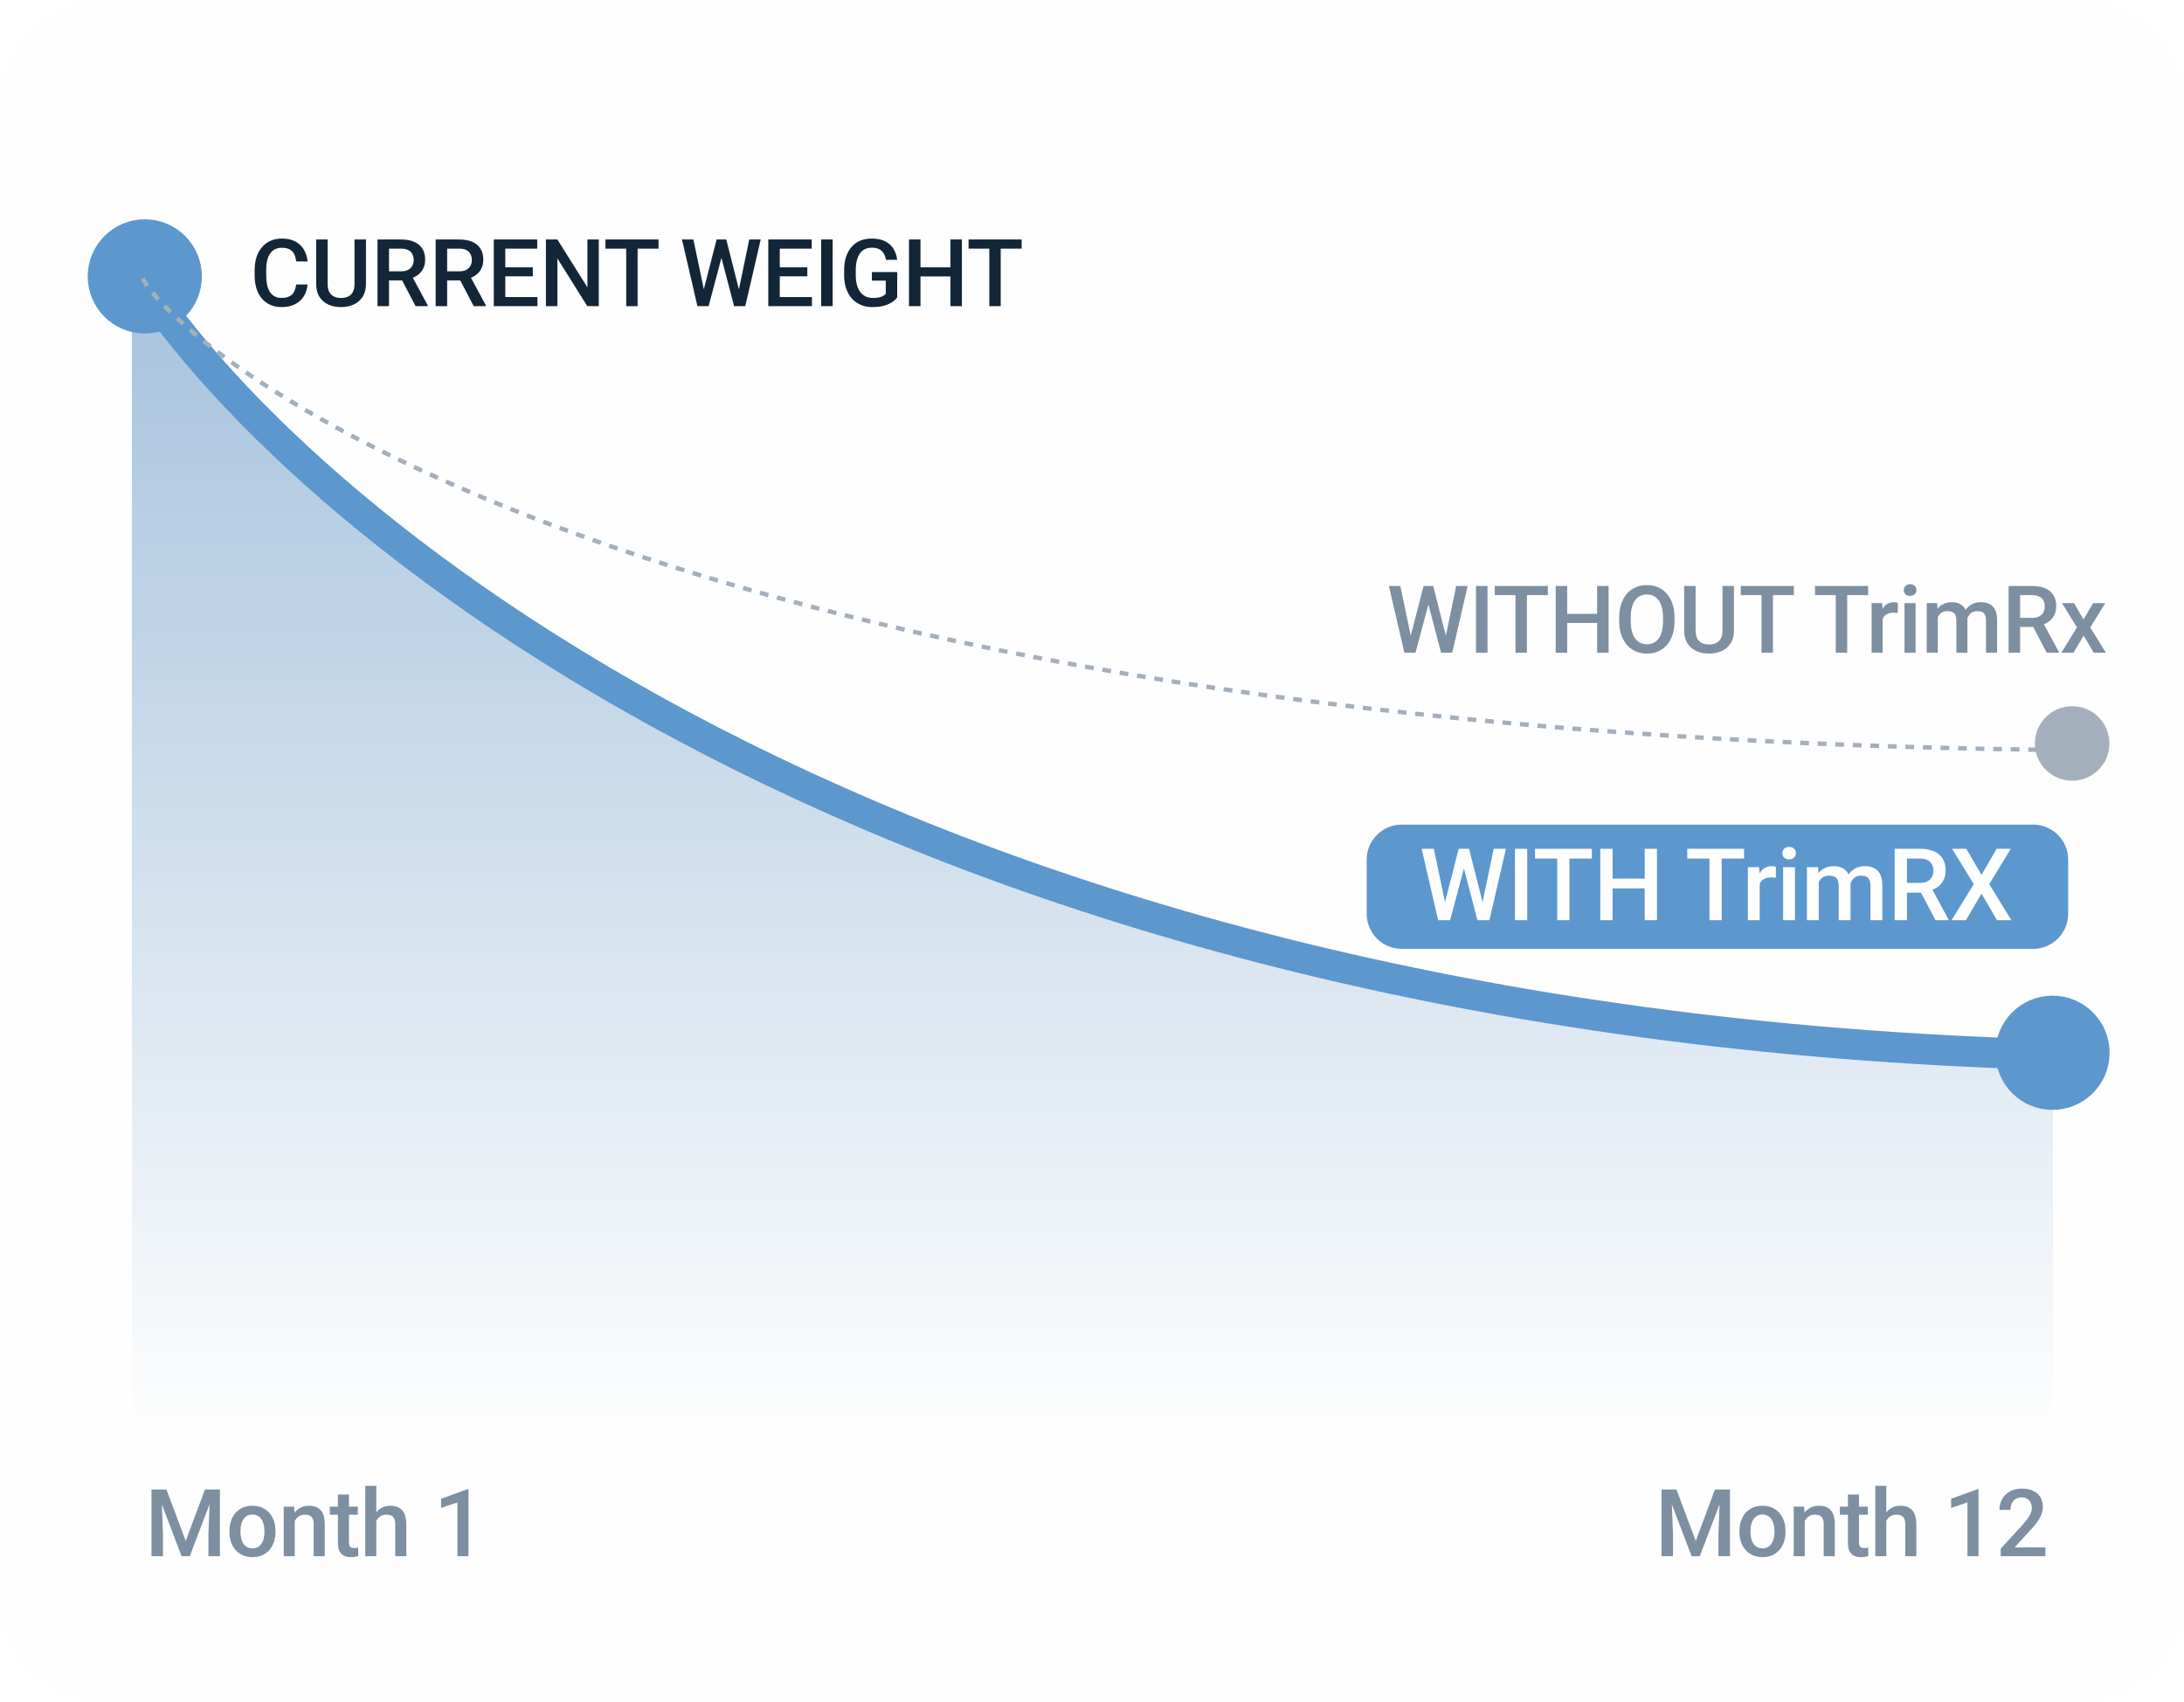
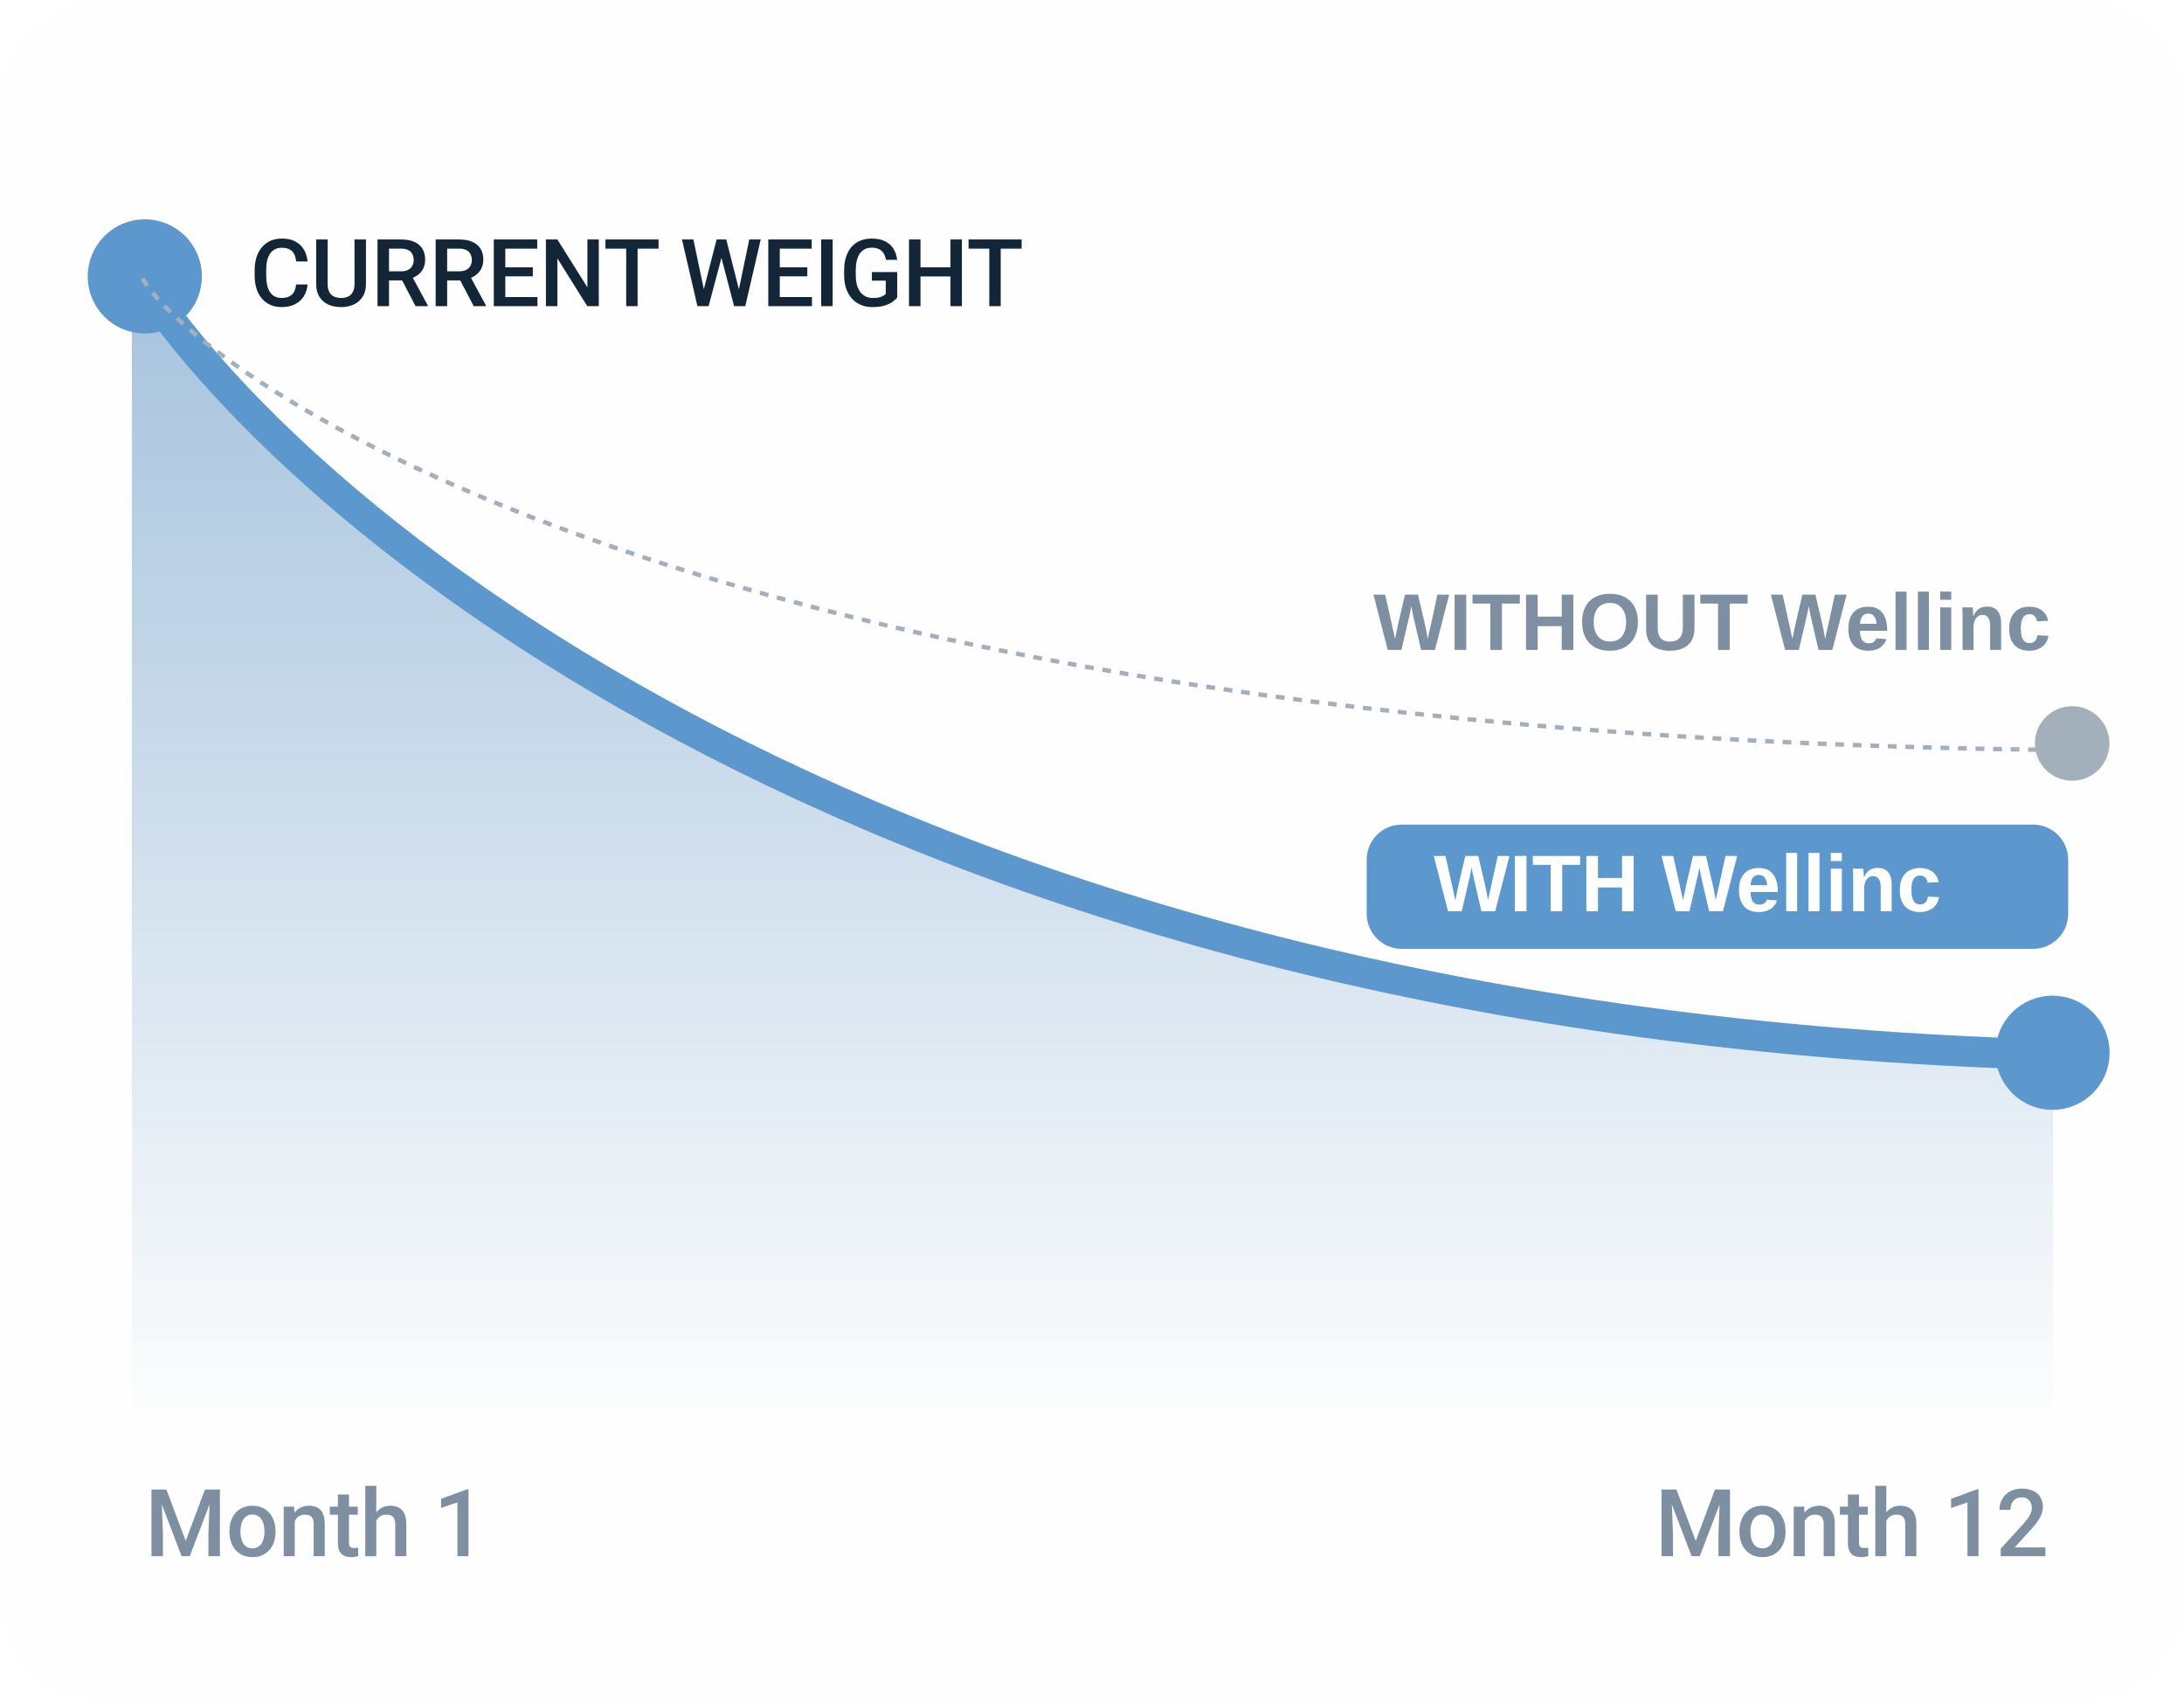
<svg xmlns="http://www.w3.org/2000/svg" width="326" height="254" viewBox="0 0 326 254" fill="none">
  <rect width="326" height="253.992" rx="15.711" fill="#FEFEFE" />
  <path d="M19.68 214.327V39.661C92.769 136.067 241.307 158.128 306.44 157.109V214.327H19.68Z" fill="url(#paint0_linear_5076_8372)" />
  <path d="M19.68 39.541C42.727 76.872 132.344 152.709 306.44 157.414" stroke="#5C97CE" stroke-width="4.561" stroke-linecap="round" />
  <circle cx="21.615" cy="41.254" r="6.482" fill="#5C97CE" stroke="#5C97CE" stroke-width="4.081" />
  <path d="M21.275 41.568C27.712 53.024 95.967 109.845 308.325 111.94" stroke="#A3B0BC" stroke-width="0.655" stroke-dasharray="1.31 1.31" />
  <circle cx="306.374" cy="157.121" r="6.482" fill="#5C97CE" stroke="#5C97CE" stroke-width="4.081" />
  <circle cx="309.307" cy="110.958" r="5.564" fill="#A3B0BC" />
  <path d="M44.204 42.455H45.913C45.858 43.107 45.676 43.688 45.366 44.198C45.056 44.704 44.621 45.103 44.06 45.395C43.5 45.686 42.819 45.832 42.017 45.832C41.401 45.832 40.848 45.723 40.355 45.504C39.863 45.281 39.442 44.966 39.091 44.56C38.74 44.15 38.471 43.656 38.284 43.077C38.102 42.498 38.011 41.851 38.011 41.136V40.309C38.011 39.593 38.104 38.946 38.291 38.367C38.482 37.788 38.756 37.294 39.111 36.884C39.467 36.469 39.893 36.152 40.39 35.934C40.891 35.715 41.454 35.605 42.078 35.605C42.871 35.605 43.541 35.751 44.088 36.043C44.635 36.335 45.059 36.738 45.359 37.253C45.665 37.768 45.852 38.358 45.92 39.023H44.211C44.165 38.595 44.065 38.228 43.91 37.923C43.76 37.617 43.536 37.385 43.24 37.226C42.944 37.062 42.557 36.98 42.078 36.98C41.686 36.98 41.344 37.052 41.053 37.198C40.761 37.344 40.517 37.558 40.321 37.841C40.125 38.123 39.977 38.472 39.877 38.887C39.781 39.297 39.733 39.766 39.733 40.295V41.136C39.733 41.637 39.777 42.093 39.863 42.503C39.954 42.908 40.091 43.257 40.273 43.549C40.46 43.84 40.697 44.066 40.984 44.226C41.272 44.385 41.616 44.465 42.017 44.465C42.504 44.465 42.898 44.387 43.199 44.232C43.505 44.078 43.735 43.852 43.89 43.556C44.049 43.255 44.154 42.888 44.204 42.455ZM52.917 35.742H54.626V42.394C54.626 43.15 54.462 43.783 54.133 44.294C53.805 44.804 53.359 45.19 52.794 45.449C52.233 45.704 51.606 45.832 50.914 45.832C50.198 45.832 49.56 45.704 49 45.449C48.439 45.19 47.997 44.804 47.673 44.294C47.355 43.783 47.195 43.15 47.195 42.394V35.742H48.904V42.394C48.904 42.872 48.986 43.266 49.15 43.576C49.314 43.882 49.547 44.107 49.847 44.253C50.148 44.399 50.504 44.472 50.914 44.472C51.324 44.472 51.677 44.399 51.973 44.253C52.274 44.107 52.507 43.882 52.67 43.576C52.835 43.266 52.917 42.872 52.917 42.394V35.742ZM56.352 35.742H59.872C60.629 35.742 61.274 35.856 61.807 36.084C62.34 36.312 62.748 36.649 63.031 37.096C63.318 37.538 63.461 38.085 63.461 38.736C63.461 39.233 63.37 39.671 63.188 40.049C63.005 40.427 62.748 40.746 62.415 41.006C62.083 41.261 61.686 41.459 61.226 41.601L60.706 41.853H57.541L57.528 40.493H59.9C60.31 40.493 60.652 40.42 60.925 40.274C61.199 40.129 61.404 39.93 61.54 39.68C61.682 39.425 61.752 39.137 61.752 38.818C61.752 38.472 61.684 38.171 61.547 37.916C61.415 37.656 61.21 37.458 60.932 37.321C60.654 37.18 60.301 37.109 59.872 37.109H58.068V45.695H56.352V35.742ZM62.032 45.695L59.695 41.225L61.492 41.218L63.864 45.606V45.695H62.032ZM65.03 35.742H68.551C69.307 35.742 69.952 35.856 70.485 36.084C71.019 36.312 71.426 36.649 71.709 37.096C71.996 37.538 72.14 38.085 72.14 38.736C72.14 39.233 72.048 39.671 71.866 40.049C71.684 40.427 71.426 40.746 71.094 41.006C70.761 41.261 70.365 41.459 69.904 41.601L69.385 41.853H66.22L66.206 40.493H68.578C68.988 40.493 69.33 40.42 69.603 40.274C69.877 40.129 70.082 39.93 70.219 39.68C70.36 39.425 70.431 39.137 70.431 38.818C70.431 38.472 70.362 38.171 70.225 37.916C70.093 37.656 69.888 37.458 69.61 37.321C69.332 37.18 68.979 37.109 68.551 37.109H66.746V45.695H65.03V35.742ZM70.711 45.695L68.373 41.225L70.171 41.218L72.543 45.606V45.695H70.711ZM80.223 44.335V45.695H74.939V44.335H80.223ZM75.424 35.742V45.695H73.709V35.742H75.424ZM79.533 39.898V41.238H74.939V39.898H79.533ZM80.189 35.742V37.109H74.939V35.742H80.189ZM89.38 35.742V45.695H87.664L83.2 38.565V45.695H81.485V35.742H83.2L87.678 42.886V35.742H89.38ZM95.174 35.742V45.695H93.472V35.742H95.174ZM98.298 35.742V37.109H90.375V35.742H98.298ZM104.984 43.46L106.966 35.742H108.005L107.889 37.731L105.77 45.695H104.69L104.984 43.46ZM103.5 35.742L105.107 43.398L105.25 45.695H104.102L101.798 35.742H103.5ZM110.254 43.378L111.84 35.742H113.549L111.245 45.695H110.097L110.254 43.378ZM108.408 35.742L110.37 43.48L110.657 45.695H109.577L107.492 37.731L107.383 35.742H108.408ZM121.195 44.335V45.695H115.911V44.335H121.195ZM116.396 35.742V45.695H114.68V35.742H116.396ZM120.505 39.898V41.238H115.911V39.898H120.505ZM121.161 35.742V37.109H115.911V35.742H121.161ZM124.288 35.742V45.695H122.573V35.742H124.288ZM133.924 40.609V44.41C133.783 44.597 133.562 44.802 133.261 45.025C132.965 45.244 132.57 45.433 132.078 45.593C131.586 45.752 130.973 45.832 130.239 45.832C129.615 45.832 129.043 45.727 128.523 45.518C128.004 45.303 127.555 44.991 127.177 44.581C126.803 44.171 126.514 43.672 126.309 43.084C126.104 42.492 126.001 41.817 126.001 41.06V40.37C126.001 39.618 126.094 38.948 126.281 38.36C126.473 37.768 126.746 37.267 127.102 36.856C127.457 36.446 127.885 36.136 128.387 35.927C128.893 35.713 129.465 35.605 130.103 35.605C130.918 35.605 131.593 35.742 132.126 36.016C132.664 36.285 133.078 36.658 133.37 37.137C133.662 37.615 133.846 38.162 133.924 38.777H132.242C132.188 38.431 132.08 38.121 131.921 37.848C131.766 37.574 131.543 37.36 131.251 37.205C130.964 37.046 130.59 36.966 130.13 36.966C129.733 36.966 129.385 37.041 129.084 37.191C128.783 37.342 128.533 37.563 128.332 37.855C128.136 38.146 127.988 38.502 127.888 38.921C127.787 39.34 127.737 39.819 127.737 40.356V41.06C127.737 41.607 127.794 42.093 127.908 42.517C128.027 42.94 128.195 43.298 128.414 43.59C128.637 43.882 128.909 44.102 129.228 44.253C129.547 44.399 129.907 44.472 130.308 44.472C130.7 44.472 131.021 44.44 131.272 44.376C131.522 44.308 131.72 44.228 131.866 44.137C132.017 44.041 132.133 43.95 132.215 43.863V41.888H130.144V40.609H133.924ZM142.26 39.898V41.259H136.976V39.898H142.26ZM137.4 35.742V45.695H135.684V35.742H137.4ZM143.58 35.742V45.695H141.871V35.742H143.58ZM149.373 35.742V45.695H147.671V35.742H149.373ZM152.497 35.742V37.109H144.575V35.742H152.497Z" fill="#132638" />
-   <path d="M210.507 95.175L212.489 87.457H213.528L213.412 89.446L211.293 97.41H210.213L210.507 95.175ZM209.023 87.457L210.63 95.113L210.773 97.41H209.625L207.321 87.457H209.023ZM215.777 95.093L217.363 87.457H219.072L216.769 97.41H215.62L215.777 95.093ZM213.932 87.457L215.894 95.195L216.181 97.41H215.101L213.016 89.446L212.906 87.457H213.932ZM222.036 87.457V97.41H220.32V87.457H222.036ZM227.918 87.457V97.41H226.216V87.457H227.918ZM231.042 87.457V88.824H223.119V87.457H231.042ZM238.791 91.613V92.974H233.507V91.613H238.791ZM233.931 87.457V97.41H232.215V87.457H233.931ZM240.11 87.457V97.41H238.401V87.457H240.11ZM249.951 92.16V92.707C249.951 93.459 249.853 94.133 249.657 94.731C249.461 95.328 249.181 95.836 248.816 96.255C248.456 96.674 248.023 96.995 247.517 97.219C247.011 97.438 246.451 97.547 245.836 97.547C245.225 97.547 244.667 97.438 244.161 97.219C243.659 96.995 243.224 96.674 242.855 96.255C242.486 95.836 242.199 95.328 241.994 94.731C241.793 94.133 241.693 93.459 241.693 92.707V92.16C241.693 91.408 241.793 90.736 241.994 90.144C242.194 89.546 242.477 89.038 242.841 88.619C243.211 88.195 243.646 87.874 244.147 87.655C244.653 87.432 245.211 87.32 245.822 87.32C246.437 87.32 246.998 87.432 247.503 87.655C248.009 87.874 248.445 88.195 248.809 88.619C249.174 89.038 249.454 89.546 249.65 90.144C249.85 90.736 249.951 91.408 249.951 92.16ZM248.235 92.707V92.147C248.235 91.591 248.18 91.101 248.071 90.677C247.966 90.248 247.809 89.891 247.599 89.603C247.394 89.312 247.141 89.093 246.84 88.947C246.54 88.797 246.2 88.722 245.822 88.722C245.444 88.722 245.106 88.797 244.81 88.947C244.514 89.093 244.261 89.312 244.051 89.603C243.846 89.891 243.689 90.248 243.58 90.677C243.47 91.101 243.416 91.591 243.416 92.147V92.707C243.416 93.263 243.47 93.755 243.58 94.184C243.689 94.612 243.849 94.974 244.058 95.27C244.272 95.562 244.528 95.783 244.824 95.934C245.12 96.079 245.457 96.152 245.836 96.152C246.218 96.152 246.558 96.079 246.854 95.934C247.15 95.783 247.401 95.562 247.606 95.27C247.811 94.974 247.966 94.612 248.071 94.184C248.18 93.755 248.235 93.263 248.235 92.707ZM257.112 87.457H258.821V94.108C258.821 94.865 258.656 95.498 258.328 96.009C258 96.519 257.554 96.904 256.988 97.164C256.428 97.419 255.801 97.547 255.109 97.547C254.393 97.547 253.755 97.419 253.195 97.164C252.634 96.904 252.192 96.519 251.868 96.009C251.549 95.498 251.39 94.865 251.39 94.108V87.457H253.099V94.108C253.099 94.587 253.181 94.981 253.345 95.291C253.509 95.596 253.741 95.822 254.042 95.968C254.343 96.114 254.698 96.186 255.109 96.186C255.519 96.186 255.872 96.114 256.168 95.968C256.469 95.822 256.701 95.596 256.865 95.291C257.029 94.981 257.112 94.587 257.112 94.108V87.457ZM264.641 87.457V97.41H262.939V87.457H264.641ZM267.765 87.457V88.824H259.843V87.457H267.765ZM275.723 87.457V97.41H274.021V87.457H275.723ZM278.847 87.457V88.824H270.924V87.457H278.847ZM281.017 91.422V97.41H279.37V90.014H280.942L281.017 91.422ZM283.28 89.966L283.266 91.497C283.166 91.479 283.057 91.465 282.938 91.456C282.824 91.447 282.71 91.442 282.596 91.442C282.314 91.442 282.066 91.483 281.851 91.565C281.637 91.643 281.457 91.757 281.311 91.907C281.17 92.053 281.061 92.231 280.983 92.44C280.906 92.65 280.86 92.885 280.846 93.144L280.47 93.172C280.47 92.707 280.516 92.276 280.607 91.88C280.698 91.483 280.835 91.135 281.017 90.834C281.204 90.533 281.437 90.299 281.715 90.13C281.997 89.961 282.323 89.877 282.692 89.877C282.792 89.877 282.9 89.886 283.013 89.904C283.132 89.922 283.221 89.943 283.28 89.966ZM285.936 90.014V97.41H284.282V90.014H285.936ZM284.172 88.072C284.172 87.822 284.254 87.614 284.418 87.45C284.587 87.282 284.819 87.197 285.116 87.197C285.407 87.197 285.637 87.282 285.806 87.45C285.975 87.614 286.059 87.822 286.059 88.072C286.059 88.318 285.975 88.523 285.806 88.688C285.637 88.852 285.407 88.934 285.116 88.934C284.819 88.934 284.587 88.852 284.418 88.688C284.254 88.523 284.172 88.318 284.172 88.072ZM289.248 91.518V97.41H287.601V90.014H289.152L289.248 91.518ZM288.981 93.439L288.421 93.432C288.421 92.921 288.485 92.45 288.612 92.017C288.74 91.584 288.927 91.208 289.173 90.889C289.419 90.565 289.724 90.317 290.089 90.144C290.458 89.966 290.884 89.877 291.367 89.877C291.704 89.877 292.012 89.927 292.29 90.027C292.573 90.123 292.816 90.276 293.022 90.485C293.231 90.695 293.391 90.964 293.5 91.292C293.614 91.62 293.671 92.017 293.671 92.481V97.41H292.023V92.625C292.023 92.265 291.969 91.982 291.859 91.777C291.755 91.572 291.602 91.426 291.401 91.34C291.205 91.249 290.971 91.203 290.697 91.203C290.387 91.203 290.123 91.262 289.904 91.381C289.69 91.499 289.515 91.661 289.378 91.866C289.241 92.071 289.141 92.308 289.077 92.577C289.013 92.846 288.981 93.133 288.981 93.439ZM293.568 93.001L292.796 93.172C292.796 92.725 292.857 92.304 292.981 91.907C293.108 91.506 293.293 91.155 293.534 90.855C293.78 90.549 294.083 90.31 294.443 90.137C294.803 89.963 295.216 89.877 295.681 89.877C296.059 89.877 296.396 89.929 296.692 90.034C296.993 90.134 297.248 90.294 297.458 90.513C297.668 90.731 297.827 91.016 297.937 91.367C298.046 91.713 298.101 92.133 298.101 92.625V97.41H296.446V92.618C296.446 92.245 296.392 91.955 296.282 91.75C296.177 91.545 296.027 91.404 295.831 91.326C295.635 91.244 295.4 91.203 295.127 91.203C294.872 91.203 294.646 91.251 294.45 91.347C294.259 91.438 294.097 91.568 293.965 91.736C293.833 91.9 293.732 92.09 293.664 92.304C293.6 92.518 293.568 92.75 293.568 93.001ZM299.82 87.457H303.341C304.097 87.457 304.742 87.571 305.275 87.799C305.808 88.027 306.216 88.364 306.499 88.811C306.786 89.253 306.929 89.799 306.929 90.451C306.929 90.948 306.838 91.385 306.656 91.764C306.474 92.142 306.216 92.461 305.883 92.721C305.551 92.976 305.154 93.174 304.694 93.315L304.174 93.568H301.009L300.996 92.208H303.368C303.778 92.208 304.12 92.135 304.393 91.989C304.667 91.843 304.872 91.645 305.008 91.394C305.15 91.139 305.22 90.852 305.22 90.533C305.22 90.187 305.152 89.886 305.015 89.631C304.883 89.371 304.678 89.173 304.4 89.036C304.122 88.895 303.769 88.824 303.341 88.824H301.536V97.41H299.82V87.457ZM305.501 97.41L303.163 92.939L304.961 92.933L307.333 97.321V97.41H305.501ZM309.592 90.014L311 92.468L312.436 90.014H314.247L312.005 93.644L314.336 97.41H312.525L311.021 94.853L309.517 97.41H307.699L310.023 93.644L307.787 90.014H309.592Z" fill="#7D8FA0" />
+   <text x="205" y="97" font-family="Arial, sans-serif" font-size="12" font-weight="700" fill="#7D8FA0">WITHOUT Wellinc</text>
  <path d="M23.311 222.308H24.843L27.721 229.984L30.592 222.308H32.123L28.322 232.261H27.105L23.311 222.308ZM22.614 222.308H24.07L24.323 228.952V232.261H22.614V222.308ZM31.364 222.308H32.827V232.261H31.111V228.952L31.364 222.308ZM34.246 228.645V228.487C34.246 227.954 34.323 227.46 34.478 227.004C34.633 226.544 34.856 226.145 35.148 225.808C35.444 225.466 35.804 225.201 36.228 225.015C36.657 224.823 37.14 224.728 37.677 224.728C38.22 224.728 38.703 224.823 39.127 225.015C39.555 225.201 39.917 225.466 40.214 225.808C40.51 226.145 40.735 226.544 40.89 227.004C41.045 227.46 41.123 227.954 41.123 228.487V228.645C41.123 229.178 41.045 229.672 40.89 230.128C40.735 230.584 40.51 230.982 40.214 231.324C39.917 231.661 39.557 231.926 39.133 232.117C38.71 232.304 38.229 232.397 37.691 232.397C37.149 232.397 36.663 232.304 36.235 232.117C35.811 231.926 35.451 231.661 35.155 231.324C34.859 230.982 34.633 230.584 34.478 230.128C34.323 229.672 34.246 229.178 34.246 228.645ZM35.893 228.487V228.645C35.893 228.977 35.927 229.292 35.996 229.588C36.064 229.884 36.171 230.144 36.317 230.367C36.463 230.59 36.65 230.766 36.878 230.894C37.105 231.021 37.377 231.085 37.691 231.085C37.996 231.085 38.261 231.021 38.484 230.894C38.712 230.766 38.899 230.59 39.045 230.367C39.19 230.144 39.297 229.884 39.366 229.588C39.439 229.292 39.475 228.977 39.475 228.645V228.487C39.475 228.159 39.439 227.849 39.366 227.558C39.297 227.261 39.188 226.999 39.038 226.771C38.892 226.544 38.705 226.366 38.477 226.238C38.254 226.106 37.987 226.04 37.677 226.04C37.367 226.04 37.099 226.106 36.871 226.238C36.647 226.366 36.463 226.544 36.317 226.771C36.171 226.999 36.064 227.261 35.996 227.558C35.927 227.849 35.893 228.159 35.893 228.487ZM43.997 226.443V232.261H42.35V224.864H43.902L43.997 226.443ZM43.703 228.289L43.17 228.282C43.175 227.758 43.248 227.277 43.389 226.84C43.535 226.402 43.735 226.026 43.99 225.712C44.25 225.397 44.56 225.156 44.92 224.987C45.28 224.814 45.681 224.728 46.123 224.728C46.479 224.728 46.8 224.778 47.087 224.878C47.379 224.974 47.627 225.131 47.832 225.35C48.042 225.568 48.201 225.853 48.311 226.204C48.42 226.55 48.475 226.977 48.475 227.482V232.261H46.821V227.476C46.821 227.12 46.768 226.84 46.663 226.635C46.563 226.425 46.415 226.277 46.219 226.19C46.028 226.099 45.788 226.054 45.501 226.054C45.219 226.054 44.966 226.113 44.742 226.231C44.519 226.35 44.33 226.512 44.175 226.717C44.025 226.922 43.908 227.159 43.826 227.428C43.744 227.697 43.703 227.984 43.703 228.289ZM53.407 224.864V226.067H49.237V224.864H53.407ZM50.44 223.053H52.088V230.217C52.088 230.445 52.12 230.62 52.184 230.743C52.252 230.862 52.345 230.941 52.464 230.982C52.582 231.023 52.721 231.044 52.881 231.044C52.995 231.044 53.104 231.037 53.209 231.023C53.314 231.01 53.398 230.996 53.462 230.982L53.469 232.24C53.332 232.281 53.172 232.318 52.99 232.35C52.812 232.382 52.607 232.397 52.375 232.397C51.997 232.397 51.662 232.331 51.37 232.199C51.078 232.062 50.85 231.841 50.686 231.536C50.522 231.231 50.44 230.825 50.44 230.319V223.053ZM56.166 221.761V232.261H54.525V221.761H56.166ZM55.879 228.289L55.345 228.282C55.35 227.772 55.42 227.3 55.557 226.867C55.699 226.434 55.894 226.058 56.145 225.739C56.4 225.416 56.706 225.167 57.061 224.994C57.417 224.816 57.811 224.728 58.244 224.728C58.608 224.728 58.936 224.778 59.228 224.878C59.524 224.978 59.779 225.14 59.994 225.363C60.208 225.582 60.37 225.869 60.479 226.225C60.593 226.576 60.65 227.004 60.65 227.51V232.261H58.996V227.496C58.996 227.141 58.943 226.858 58.838 226.648C58.738 226.439 58.59 226.288 58.394 226.197C58.198 226.102 57.959 226.054 57.676 226.054C57.38 226.054 57.118 226.113 56.89 226.231C56.667 226.35 56.48 226.512 56.33 226.717C56.179 226.922 56.065 227.159 55.988 227.428C55.915 227.697 55.879 227.984 55.879 228.289ZM69.927 222.273V232.261H68.279V224.229L65.839 225.056V223.695L69.728 222.273H69.927Z" fill="#7D8FA0" />
  <path d="M248.709 222.308H250.24L253.118 229.984L255.989 222.308H257.521L253.72 232.261H252.503L248.709 222.308ZM248.012 222.308H249.468L249.721 228.952V232.261H248.012V222.308ZM256.762 222.308H258.225V232.261H256.509V228.952L256.762 222.308ZM259.643 228.645V228.487C259.643 227.954 259.721 227.46 259.876 227.004C260.031 226.544 260.254 226.145 260.546 225.808C260.842 225.466 261.202 225.201 261.626 225.015C262.054 224.823 262.537 224.728 263.075 224.728C263.617 224.728 264.1 224.823 264.524 225.015C264.952 225.201 265.315 225.466 265.611 225.808C265.907 226.145 266.133 226.544 266.288 227.004C266.443 227.46 266.52 227.954 266.52 228.487V228.645C266.52 229.178 266.443 229.672 266.288 230.128C266.133 230.584 265.907 230.982 265.611 231.324C265.315 231.661 264.955 231.926 264.531 232.117C264.107 232.304 263.626 232.397 263.089 232.397C262.546 232.397 262.061 232.304 261.632 232.117C261.209 231.926 260.849 231.661 260.552 231.324C260.256 230.982 260.031 230.584 259.876 230.128C259.721 229.672 259.643 229.178 259.643 228.645ZM261.291 228.487V228.645C261.291 228.977 261.325 229.292 261.393 229.588C261.462 229.884 261.569 230.144 261.714 230.367C261.86 230.59 262.047 230.766 262.275 230.894C262.503 231.021 262.774 231.085 263.089 231.085C263.394 231.085 263.658 231.021 263.881 230.894C264.109 230.766 264.296 230.59 264.442 230.367C264.588 230.144 264.695 229.884 264.763 229.588C264.836 229.292 264.873 228.977 264.873 228.645V228.487C264.873 228.159 264.836 227.849 264.763 227.558C264.695 227.261 264.586 226.999 264.435 226.771C264.289 226.544 264.103 226.366 263.875 226.238C263.651 226.106 263.385 226.04 263.075 226.04C262.765 226.04 262.496 226.106 262.268 226.238C262.045 226.366 261.86 226.544 261.714 226.771C261.569 226.999 261.462 227.261 261.393 227.558C261.325 227.849 261.291 228.159 261.291 228.487ZM269.395 226.443V232.261H267.747V224.864H269.299L269.395 226.443ZM269.101 228.289L268.568 228.282C268.572 227.758 268.645 227.277 268.786 226.84C268.932 226.402 269.133 226.026 269.388 225.712C269.648 225.397 269.958 225.156 270.318 224.987C270.678 224.814 271.079 224.728 271.521 224.728C271.876 224.728 272.198 224.778 272.485 224.878C272.776 224.974 273.025 225.131 273.23 225.35C273.439 225.568 273.599 225.853 273.708 226.204C273.818 226.55 273.872 226.977 273.872 227.482V232.261H272.218V227.476C272.218 227.12 272.166 226.84 272.061 226.635C271.961 226.425 271.812 226.277 271.616 226.19C271.425 226.099 271.186 226.054 270.899 226.054C270.616 226.054 270.363 226.113 270.14 226.231C269.917 226.35 269.727 226.512 269.573 226.717C269.422 226.922 269.306 227.159 269.224 227.428C269.142 227.697 269.101 227.984 269.101 228.289ZM278.805 224.864V226.067H274.635V224.864H278.805ZM275.838 223.053H277.485V230.217C277.485 230.445 277.517 230.62 277.581 230.743C277.649 230.862 277.743 230.941 277.861 230.982C277.98 231.023 278.119 231.044 278.278 231.044C278.392 231.044 278.502 231.037 278.606 231.023C278.711 231.01 278.795 230.996 278.859 230.982L278.866 232.24C278.729 232.281 278.57 232.318 278.388 232.35C278.21 232.382 278.005 232.397 277.772 232.397C277.394 232.397 277.059 232.331 276.767 232.199C276.476 232.062 276.248 231.841 276.084 231.536C275.92 231.231 275.838 230.825 275.838 230.319V223.053ZM281.563 221.761V232.261H279.922V221.761H281.563ZM281.276 228.289L280.743 228.282C280.747 227.772 280.818 227.3 280.955 226.867C281.096 226.434 281.292 226.058 281.543 225.739C281.798 225.416 282.103 225.167 282.459 224.994C282.814 224.816 283.208 224.728 283.641 224.728C284.006 224.728 284.334 224.778 284.626 224.878C284.922 224.978 285.177 225.14 285.391 225.363C285.605 225.582 285.767 225.869 285.877 226.225C285.99 226.576 286.047 227.004 286.047 227.51V232.261H284.393V227.496C284.393 227.141 284.341 226.858 284.236 226.648C284.136 226.439 283.988 226.288 283.792 226.197C283.596 226.102 283.356 226.054 283.074 226.054C282.778 226.054 282.516 226.113 282.288 226.231C282.064 226.35 281.877 226.512 281.727 226.717C281.577 226.922 281.463 227.159 281.385 227.428C281.312 227.697 281.276 227.984 281.276 228.289ZM295.324 222.273V232.261H293.677V224.229L291.236 225.056V223.695L295.126 222.273H295.324ZM305.315 230.948V232.261H298.643V231.133L301.883 227.599C302.239 227.198 302.519 226.851 302.724 226.56C302.929 226.268 303.073 226.006 303.155 225.773C303.241 225.536 303.285 225.306 303.285 225.083C303.285 224.769 303.225 224.493 303.107 224.256C302.993 224.014 302.824 223.825 302.601 223.688C302.378 223.547 302.107 223.477 301.788 223.477C301.418 223.477 301.109 223.556 300.858 223.716C300.607 223.875 300.418 224.096 300.291 224.379C300.163 224.657 300.099 224.976 300.099 225.336H298.452C298.452 224.757 298.584 224.229 298.848 223.75C299.112 223.267 299.495 222.884 299.997 222.602C300.498 222.314 301.102 222.171 301.808 222.171C302.473 222.171 303.039 222.283 303.503 222.506C303.968 222.729 304.321 223.046 304.563 223.456C304.809 223.866 304.932 224.352 304.932 224.912C304.932 225.222 304.882 225.53 304.782 225.835C304.681 226.14 304.538 226.446 304.351 226.751C304.169 227.052 303.952 227.355 303.702 227.66C303.451 227.961 303.175 228.266 302.874 228.576L300.721 230.948H305.315Z" fill="#7D8FA0" />
  <rect x="204" y="123.068" width="104.711" height="18.546" rx="5.237" fill="#5C97CE" />
-   <path d="M215.613 134.946L217.737 126.677H218.85L218.726 128.809L216.455 137.341H215.298L215.613 134.946ZM214.023 126.677L215.745 134.881L215.898 137.341H214.668L212.2 126.677H214.023ZM221.26 134.859L222.959 126.677H224.79L222.322 137.341H221.091L221.26 134.859ZM219.282 126.677L221.384 134.968L221.692 137.341H220.535L218.301 128.809L218.184 126.677H219.282ZM227.965 126.677V137.341H226.127V126.677H227.965ZM234.268 126.677V137.341H232.444V126.677H234.268ZM237.615 126.677V128.142H229.126V126.677H237.615ZM245.917 131.131V132.588H240.256V131.131H245.917ZM240.71 126.677V137.341H238.871V126.677H240.71ZM247.331 126.677V137.341H245.5V126.677H247.331ZM256.992 126.677V137.341H255.168V126.677H256.992ZM260.339 126.677V128.142H251.85V126.677H260.339ZM262.664 130.925V137.341H260.899V129.417H262.584L262.664 130.925ZM265.089 129.365L265.074 131.006C264.967 130.987 264.85 130.972 264.723 130.962C264.6 130.952 264.478 130.947 264.356 130.947C264.054 130.947 263.787 130.991 263.558 131.079C263.329 131.162 263.136 131.284 262.979 131.445C262.828 131.602 262.711 131.792 262.628 132.017C262.545 132.241 262.496 132.493 262.481 132.771L262.079 132.8C262.079 132.302 262.127 131.841 262.225 131.416C262.323 130.991 262.469 130.618 262.664 130.296C262.865 129.973 263.114 129.722 263.412 129.541C263.714 129.361 264.063 129.27 264.459 129.27C264.566 129.27 264.681 129.28 264.803 129.299C264.93 129.319 265.025 129.341 265.089 129.365ZM267.934 129.417V137.341H266.162V129.417H267.934ZM266.045 127.337C266.045 127.068 266.133 126.846 266.308 126.67C266.489 126.489 266.738 126.399 267.055 126.399C267.368 126.399 267.615 126.489 267.795 126.67C267.976 126.846 268.066 127.068 268.066 127.337C268.066 127.6 267.976 127.82 267.795 127.996C267.615 128.172 267.368 128.259 267.055 128.259C266.738 128.259 266.489 128.172 266.308 127.996C266.133 127.82 266.045 127.6 266.045 127.337ZM271.483 131.028V137.341H269.718V129.417H271.381L271.483 131.028ZM271.197 133.086L270.597 133.079C270.597 132.532 270.665 132.027 270.802 131.563C270.939 131.099 271.139 130.696 271.403 130.354C271.666 130.008 271.993 129.741 272.384 129.556C272.779 129.365 273.236 129.27 273.754 129.27C274.115 129.27 274.445 129.324 274.742 129.431C275.045 129.534 275.306 129.697 275.526 129.922C275.751 130.147 275.922 130.435 276.039 130.786C276.161 131.138 276.222 131.563 276.222 132.061V137.341H274.457V132.215C274.457 131.829 274.398 131.526 274.281 131.306C274.169 131.087 274.005 130.93 273.79 130.838C273.58 130.74 273.329 130.691 273.036 130.691C272.704 130.691 272.421 130.755 272.186 130.882C271.957 131.008 271.769 131.182 271.622 131.402C271.476 131.621 271.368 131.875 271.3 132.163C271.232 132.451 271.197 132.759 271.197 133.086ZM276.112 132.617L275.284 132.8C275.284 132.322 275.35 131.87 275.482 131.445C275.619 131.016 275.817 130.64 276.075 130.318C276.339 129.99 276.664 129.734 277.05 129.549C277.435 129.363 277.877 129.27 278.375 129.27C278.78 129.27 279.142 129.326 279.459 129.439C279.781 129.546 280.055 129.717 280.279 129.951C280.504 130.186 280.675 130.491 280.792 130.867C280.909 131.238 280.968 131.687 280.968 132.215V137.341H279.196V132.207C279.196 131.807 279.137 131.497 279.02 131.277C278.907 131.057 278.746 130.906 278.536 130.823C278.326 130.735 278.075 130.691 277.782 130.691C277.508 130.691 277.267 130.742 277.057 130.845C276.852 130.943 276.678 131.082 276.537 131.262C276.395 131.438 276.288 131.641 276.215 131.87C276.146 132.1 276.112 132.349 276.112 132.617ZM282.81 126.677H286.582C287.393 126.677 288.084 126.799 288.655 127.044C289.226 127.288 289.663 127.649 289.966 128.128C290.274 128.601 290.427 129.187 290.427 129.885C290.427 130.418 290.33 130.886 290.134 131.292C289.939 131.697 289.663 132.039 289.307 132.317C288.95 132.591 288.525 132.803 288.032 132.954L287.476 133.225H284.085L284.07 131.768H286.611C287.051 131.768 287.417 131.69 287.71 131.533C288.003 131.377 288.223 131.165 288.369 130.896C288.521 130.623 288.596 130.315 288.596 129.973C288.596 129.602 288.523 129.28 288.377 129.007C288.235 128.728 288.015 128.516 287.717 128.369C287.42 128.218 287.041 128.142 286.582 128.142H284.649V137.341H282.81V126.677ZM288.897 137.341L286.392 132.551L288.318 132.544L290.859 137.246V137.341H288.897ZM293.507 126.677L295.771 130.567L298.034 126.677H300.15L296.928 131.958L300.231 137.341H298.092L295.771 133.379L293.449 137.341H291.303L294.613 131.958L291.383 126.677H293.507Z" fill="#FEFEFE" />
+   <text x="214" y="136" font-family="Arial, sans-serif" font-size="12" font-weight="700" fill="#FEFEFE">WITH Wellinc</text>
  <defs>
    <linearGradient id="paint0_linear_5076_8372" x1="163.06" y1="39.661" x2="163.06" y2="214.06" gradientUnits="userSpaceOnUse">
      <stop stop-color="#7EA7CE" stop-opacity="0.7" />
      <stop offset="1" stop-color="#7EA7CE" stop-opacity="0" />
    </linearGradient>
  </defs>
</svg>
